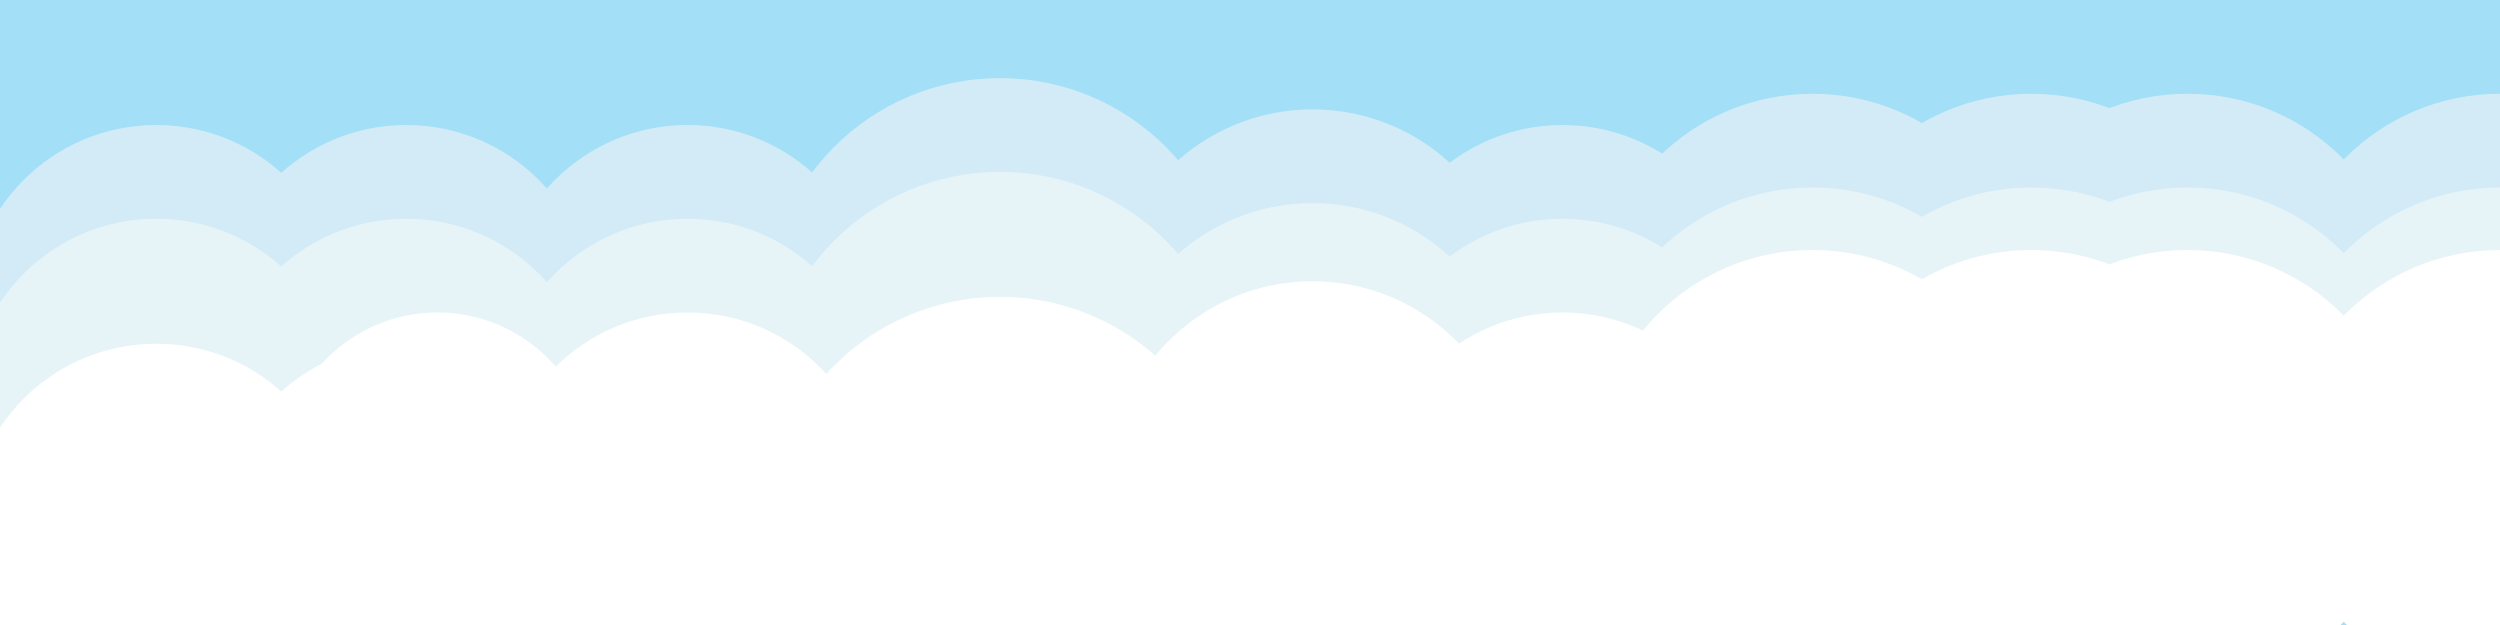
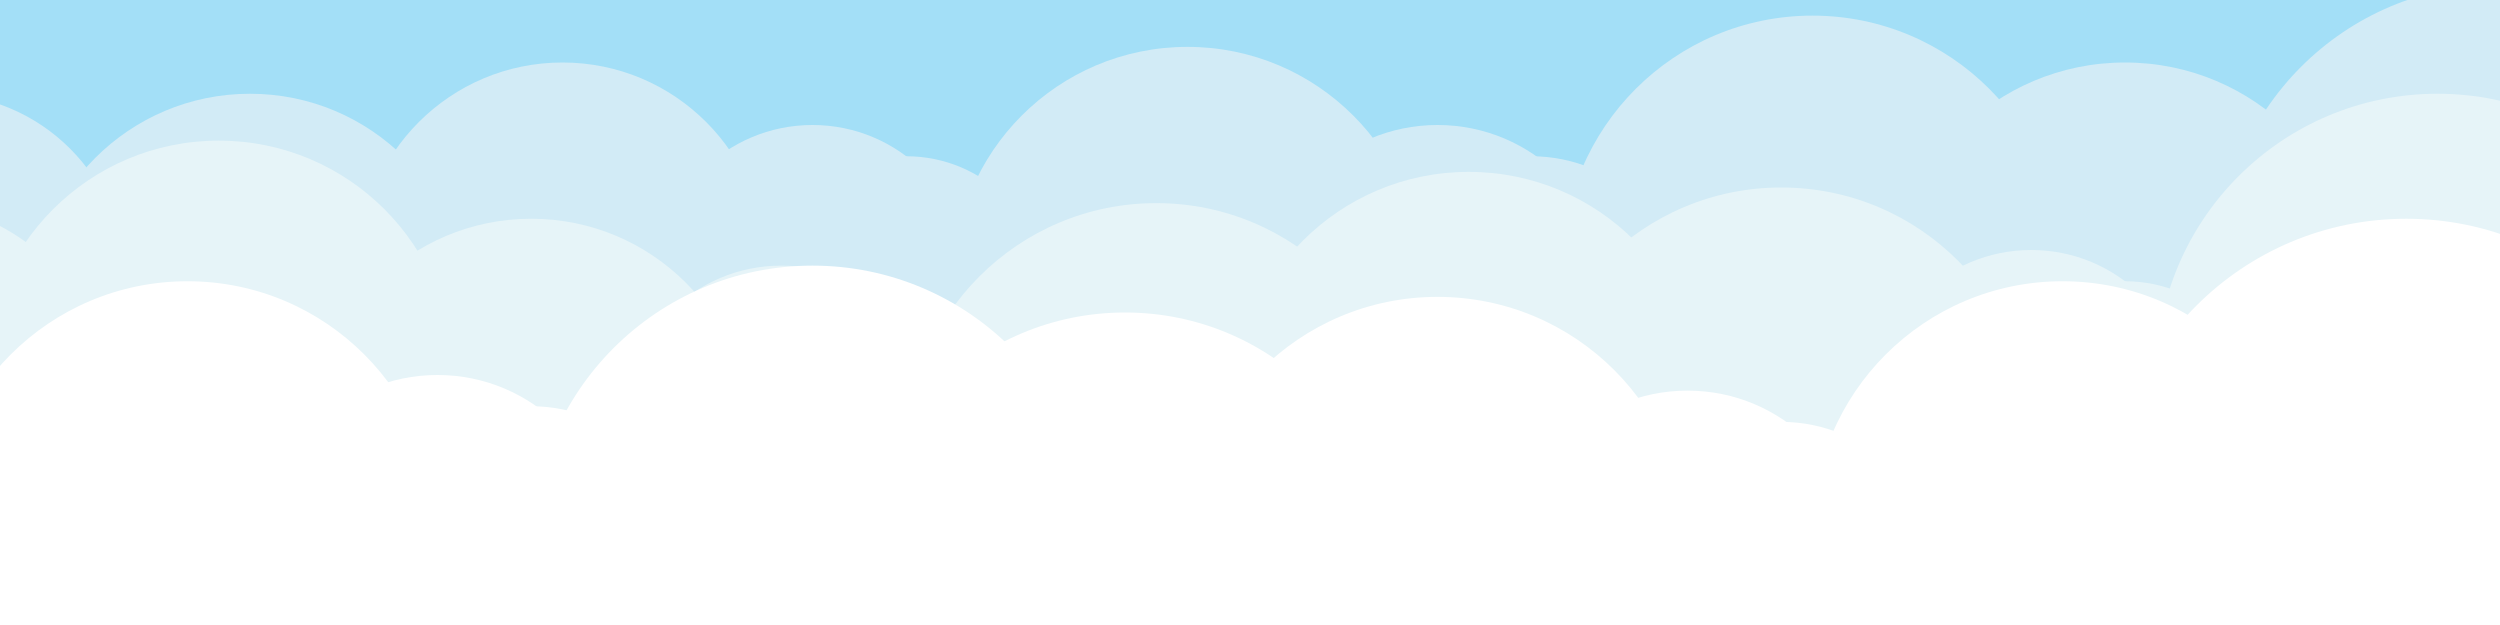
<svg xmlns="http://www.w3.org/2000/svg" width="100%" height="200" viewBox="0 0 800 200">
  <rect width="100%" height="200" fill="rgb(163,223,247)" />
  <g fill="rgb(210,235,246)">
-     <circle cx="50" cy="100" r="60" />
-     <circle cx="130" cy="100" r="60" />
-     <circle cx="140" cy="100" r="50" />
-     <circle cx="220" cy="100" r="60" />
-     <circle cx="320" cy="100" r="75" />
-     <circle cx="420" cy="100" r="65" />
-     <circle cx="500" cy="100" r="60" />
-     <circle cx="580" cy="100" r="70" />
-     <circle cx="650" cy="100" r="70" />
-     <circle cx="700" cy="100" r="70" />
-     <circle cx="800" cy="100" r="70" />
+     <circle cx="-20" cy="90" r="60" />
+     <circle cx="80" cy="100" r="70" />
+     <circle cx="180" cy="85" r="65" />
+     <circle cx="260" cy="90" r="50" />
+     <circle cx="290" cy="95" r="45" />
+     <circle cx="380" cy="90" r="75" />
+     <circle cx="460" cy="95" r="55" />
+     <circle cx="490" cy="100" r="50" />
+     <circle cx="580" cy="85" r="80" />
+     <circle cx="680" cy="95" r="75" />
+     <circle cx="800" cy="85" r="90" />
+     <circle cx="860" cy="100" r="70" />
  </g>
  <g fill="rgb(230,244,248)">
-     <circle cx="50" cy="130" r="60" />
-     <circle cx="130" cy="130" r="60" />
-     <circle cx="140" cy="130" r="50" />
-     <circle cx="220" cy="130" r="60" />
-     <circle cx="320" cy="130" r="75" />
-     <circle cx="420" cy="130" r="65" />
-     <circle cx="500" cy="130" r="60" />
-     <circle cx="580" cy="130" r="70" />
-     <circle cx="650" cy="130" r="70" />
-     <circle cx="700" cy="130" r="70" />
-     <circle cx="800" cy="130" r="70" />
+     <circle cx="-30" cy="130" r="65" />
+     <circle cx="70" cy="120" r="75" />
+     <circle cx="170" cy="140" r="70" />
+     <circle cx="250" cy="135" r="50" />
+     <circle cx="280" cy="140" r="45" />
+     <circle cx="370" cy="145" r="80" />
+     <circle cx="470" cy="130" r="75" />
+     <circle cx="570" cy="140" r="80" />
+     <circle cx="650" cy="130" r="50" />
+     <circle cx="680" cy="135" r="45" />
+     <circle cx="780" cy="120" r="90" />
+     <circle cx="850" cy="130" r="70" />
  </g>
  <g fill="white">
-     <circle cx="50" cy="170" r="60" />
-     <circle cx="130" cy="170" r="60" />
-     <circle cx="140" cy="150" r="50" />
-     <circle cx="220" cy="160" r="60" />
-     <circle cx="320" cy="170" r="75" />
-     <circle cx="420" cy="155" r="65" />
-     <circle cx="500" cy="160" r="60" />
-     <circle cx="580" cy="150" r="70" />
-     <circle cx="650" cy="150" r="70" />
-     <circle cx="700" cy="150" r="70" />
-     <circle cx="800" cy="150" r="70" />
+     <circle cx="-40" cy="175" r="70" />
+     <circle cx="60" cy="170" r="80" />
+     <circle cx="140" cy="175" r="55" />
+     <circle cx="170" cy="180" r="50" />
+     <circle cx="260" cy="175" r="90" />
+     <circle cx="360" cy="185" r="85" />
+     <circle cx="460" cy="175" r="80" />
+     <circle cx="540" cy="180" r="55" />
+     <circle cx="570" cy="185" r="50" />
+     <circle cx="660" cy="170" r="80" />
+     <circle cx="770" cy="165" r="95" />
+     <circle cx="850" cy="175" r="75" />
  </g>
</svg>
